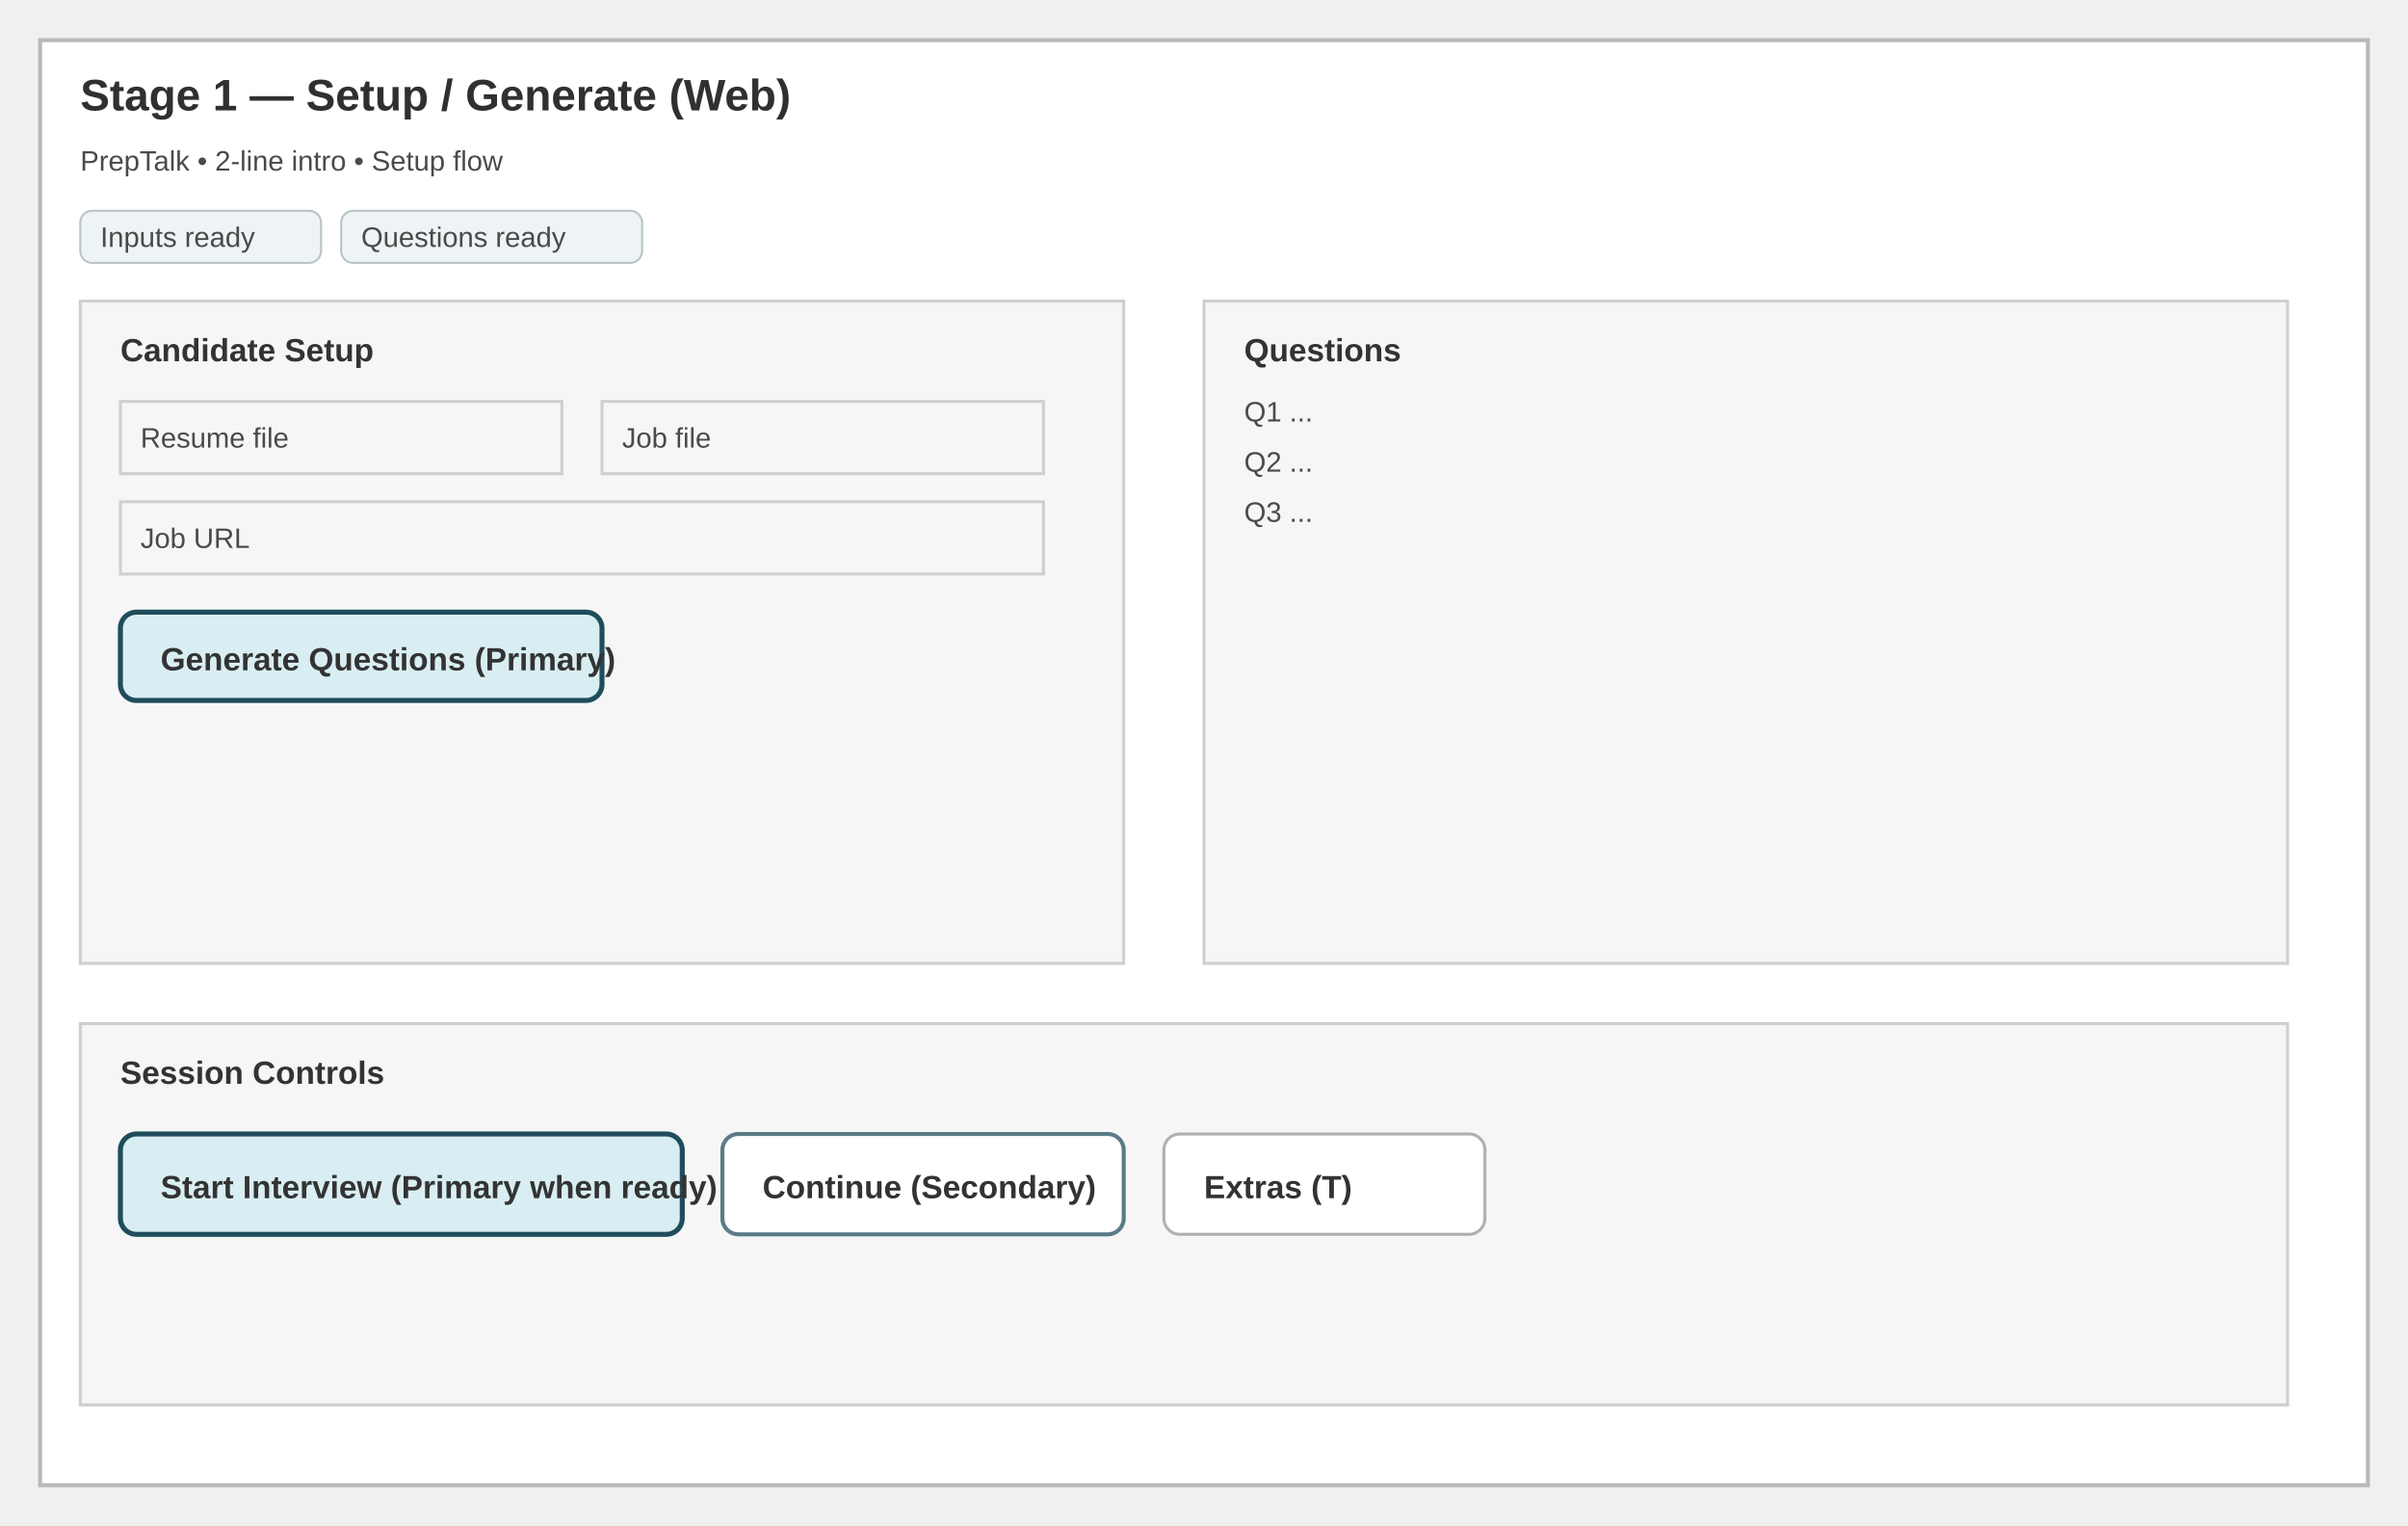
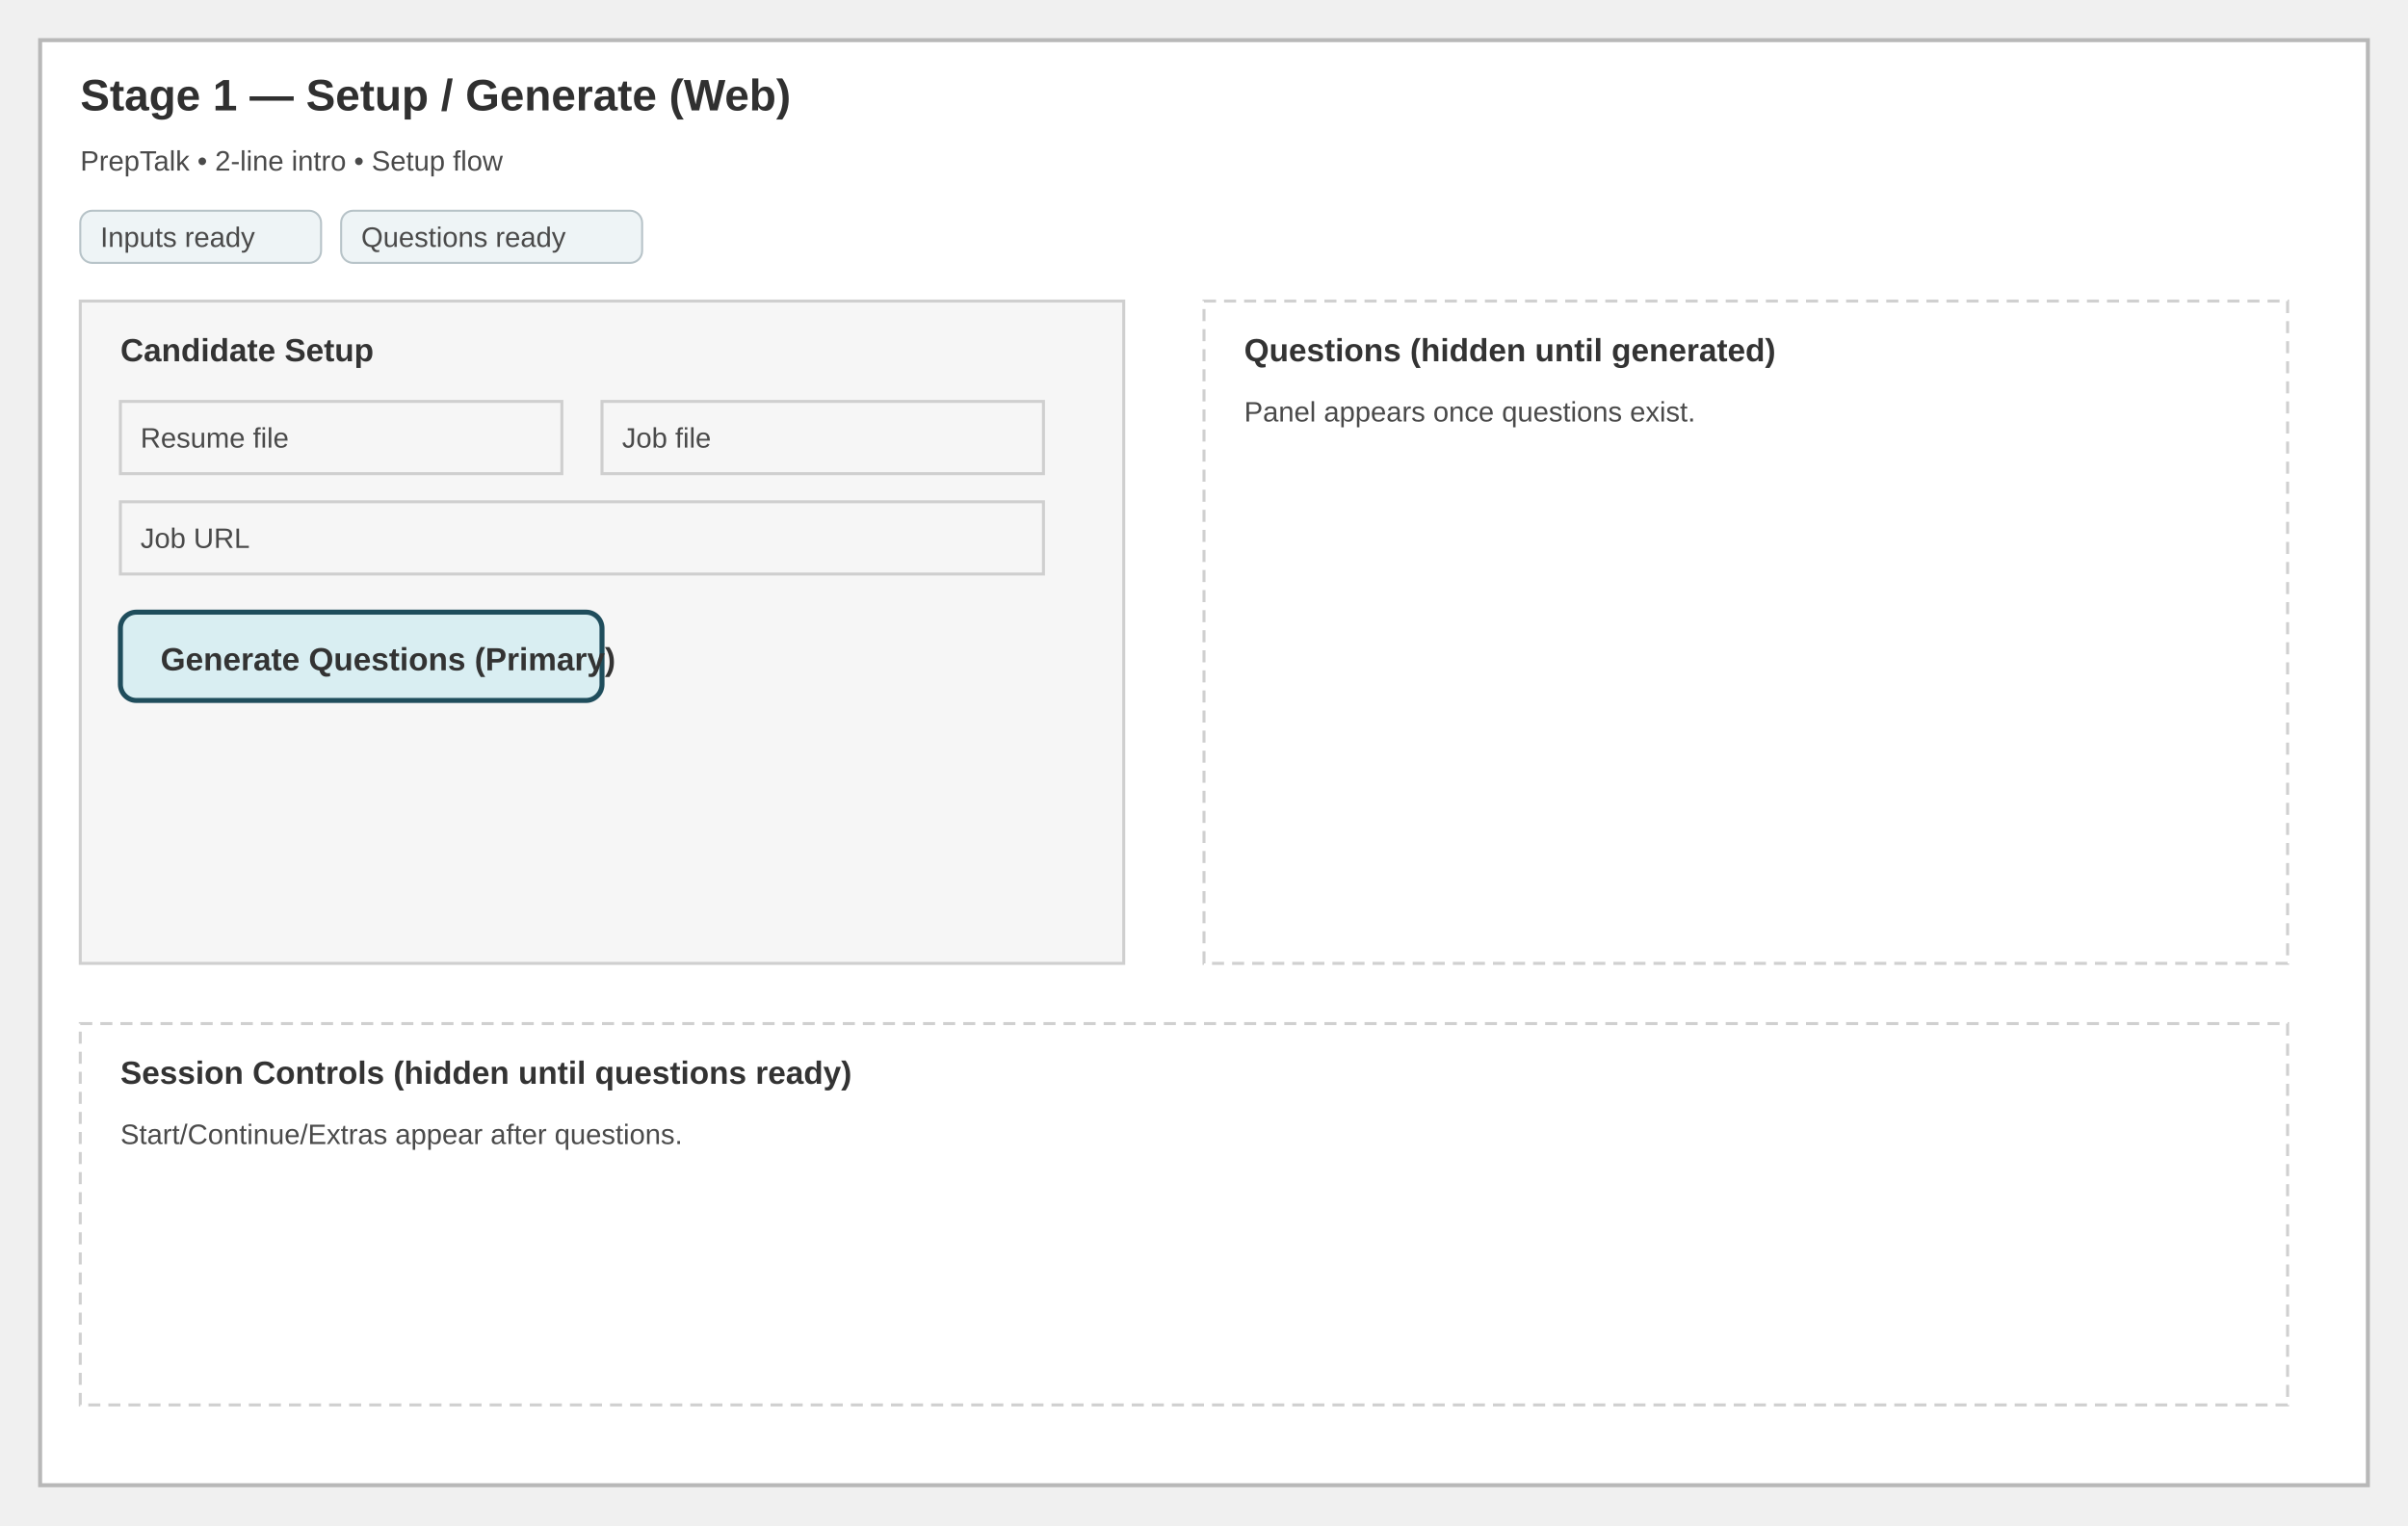
<svg xmlns="http://www.w3.org/2000/svg" width="1200" height="760" viewBox="0 0 1200 760">
  <style>
    .frame { fill: #ffffff; stroke: #b8b8b8; stroke-width: 2; }
    .panel { fill: #f6f6f6; stroke: #cfcfcf; stroke-width: 1.5; }
+     .panel-hidden { fill: #ffffff; stroke: #d0d0d0; stroke-width: 1.5; stroke-dasharray: 6 4; }
    .title { font: 700 22px Arial, sans-serif; fill: #303030; }
    .label { font: 600 16px Arial, sans-serif; fill: #333333; }
    .text { font: 14px Arial, sans-serif; fill: #4a4a4a; }
    .chip { fill: #eef4f6; stroke: #b7c3c8; stroke-width: 1; }
    .btn-primary { fill: #d9eef2; stroke: #1f4d5c; stroke-width: 2.5; }
    .btn-secondary { fill: #ffffff; stroke: #5a7b86; stroke-width: 2; }
    .btn-tertiary { fill: #ffffff; stroke: #b0b0b0; stroke-width: 1.5; }
  </style>
  <rect x="20" y="20" width="1160" height="720" class="frame" />
  <text x="40" y="55" class="title">Stage 1 — Setup / Generate (Web)</text>
  <text x="40" y="85" class="text">PrepTalk • 2-line intro • Setup flow</text>
  <rect x="40" y="105" width="120" height="26" rx="6" class="chip" />
  <text x="50" y="123" class="text">Inputs ready</text>
  <rect x="170" y="105" width="150" height="26" rx="6" class="chip" />
  <text x="180" y="123" class="text">Questions ready</text>
  <rect x="40" y="150" width="520" height="330" class="panel" />
  <text x="60" y="180" class="label">Candidate Setup</text>
  <rect x="60" y="200" width="220" height="36" class="panel" />
  <text x="70" y="223" class="text">Resume file</text>
  <rect x="300" y="200" width="220" height="36" class="panel" />
  <text x="310" y="223" class="text">Job file</text>
  <rect x="60" y="250" width="460" height="36" class="panel" />
  <text x="70" y="273" class="text">Job URL</text>
  <rect x="60" y="305" width="240" height="44" rx="8" class="btn-primary" />
  <text x="80" y="334" class="label">Generate Questions (Primary)</text>
-   <rect x="600" y="150" width="540" height="330" class="panel" />
-   <text x="620" y="180" class="label">Questions</text>
-   <text x="620" y="210" class="text">Q1 ...</text>
-   <text x="620" y="235" class="text">Q2 ...</text>
-   <text x="620" y="260" class="text">Q3 ...</text>
-   <rect x="40" y="510" width="1100" height="190" class="panel" />
-   <text x="60" y="540" class="label">Session Controls</text>
-   <rect x="60" y="565" width="280" height="50" rx="8" class="btn-primary" />
-   <text x="80" y="597" class="label">Start Interview (Primary when ready)</text>
-   <rect x="360" y="565" width="200" height="50" rx="8" class="btn-secondary" />
-   <text x="380" y="597" class="label">Continue (Secondary)</text>
-   <rect x="580" y="565" width="160" height="50" rx="8" class="btn-tertiary" />
-   <text x="600" y="597" class="label">Extras (T)</text>
+   <rect x="600" y="150" width="540" height="330" class="panel-hidden" />
+   <text x="620" y="180" class="label">Questions (hidden until generated)</text>
+   <text x="620" y="210" class="text">Panel appears once questions exist.</text>
+   <rect x="40" y="510" width="1100" height="190" class="panel-hidden" />
+   <text x="60" y="540" class="label">Session Controls (hidden until questions ready)</text>
+   <text x="60" y="570" class="text">Start/Continue/Extras appear after questions.</text>
</svg>
